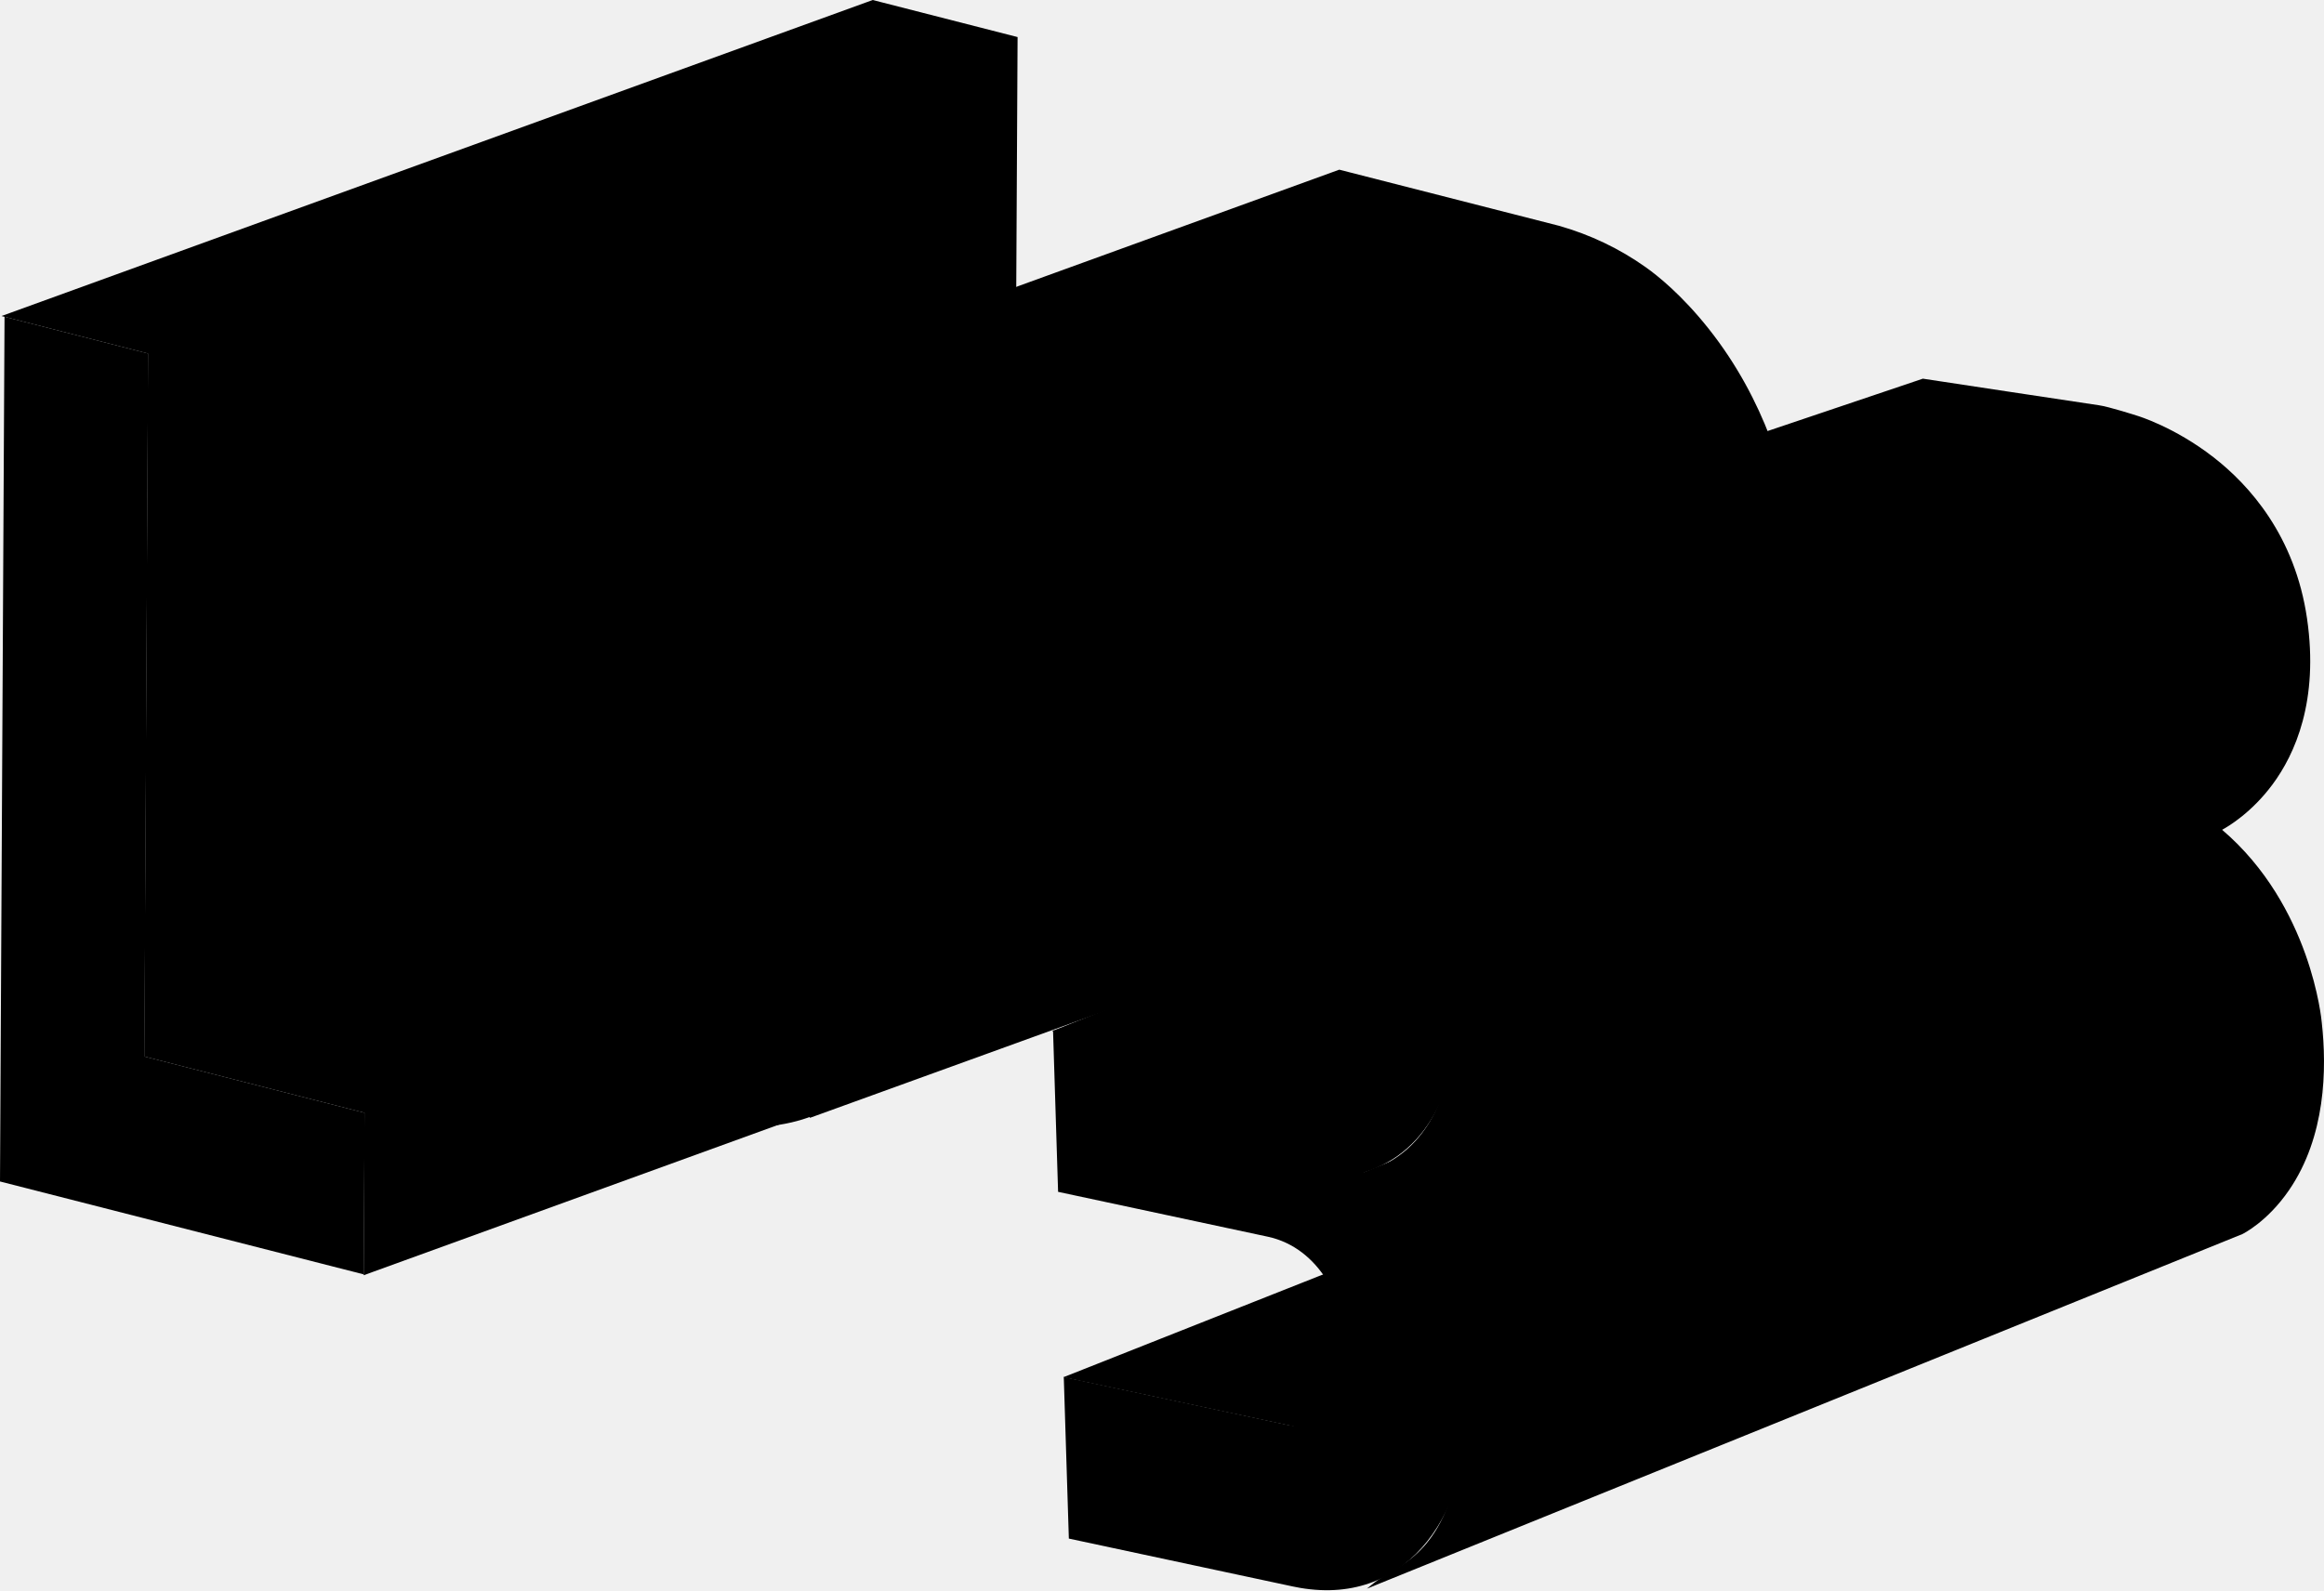
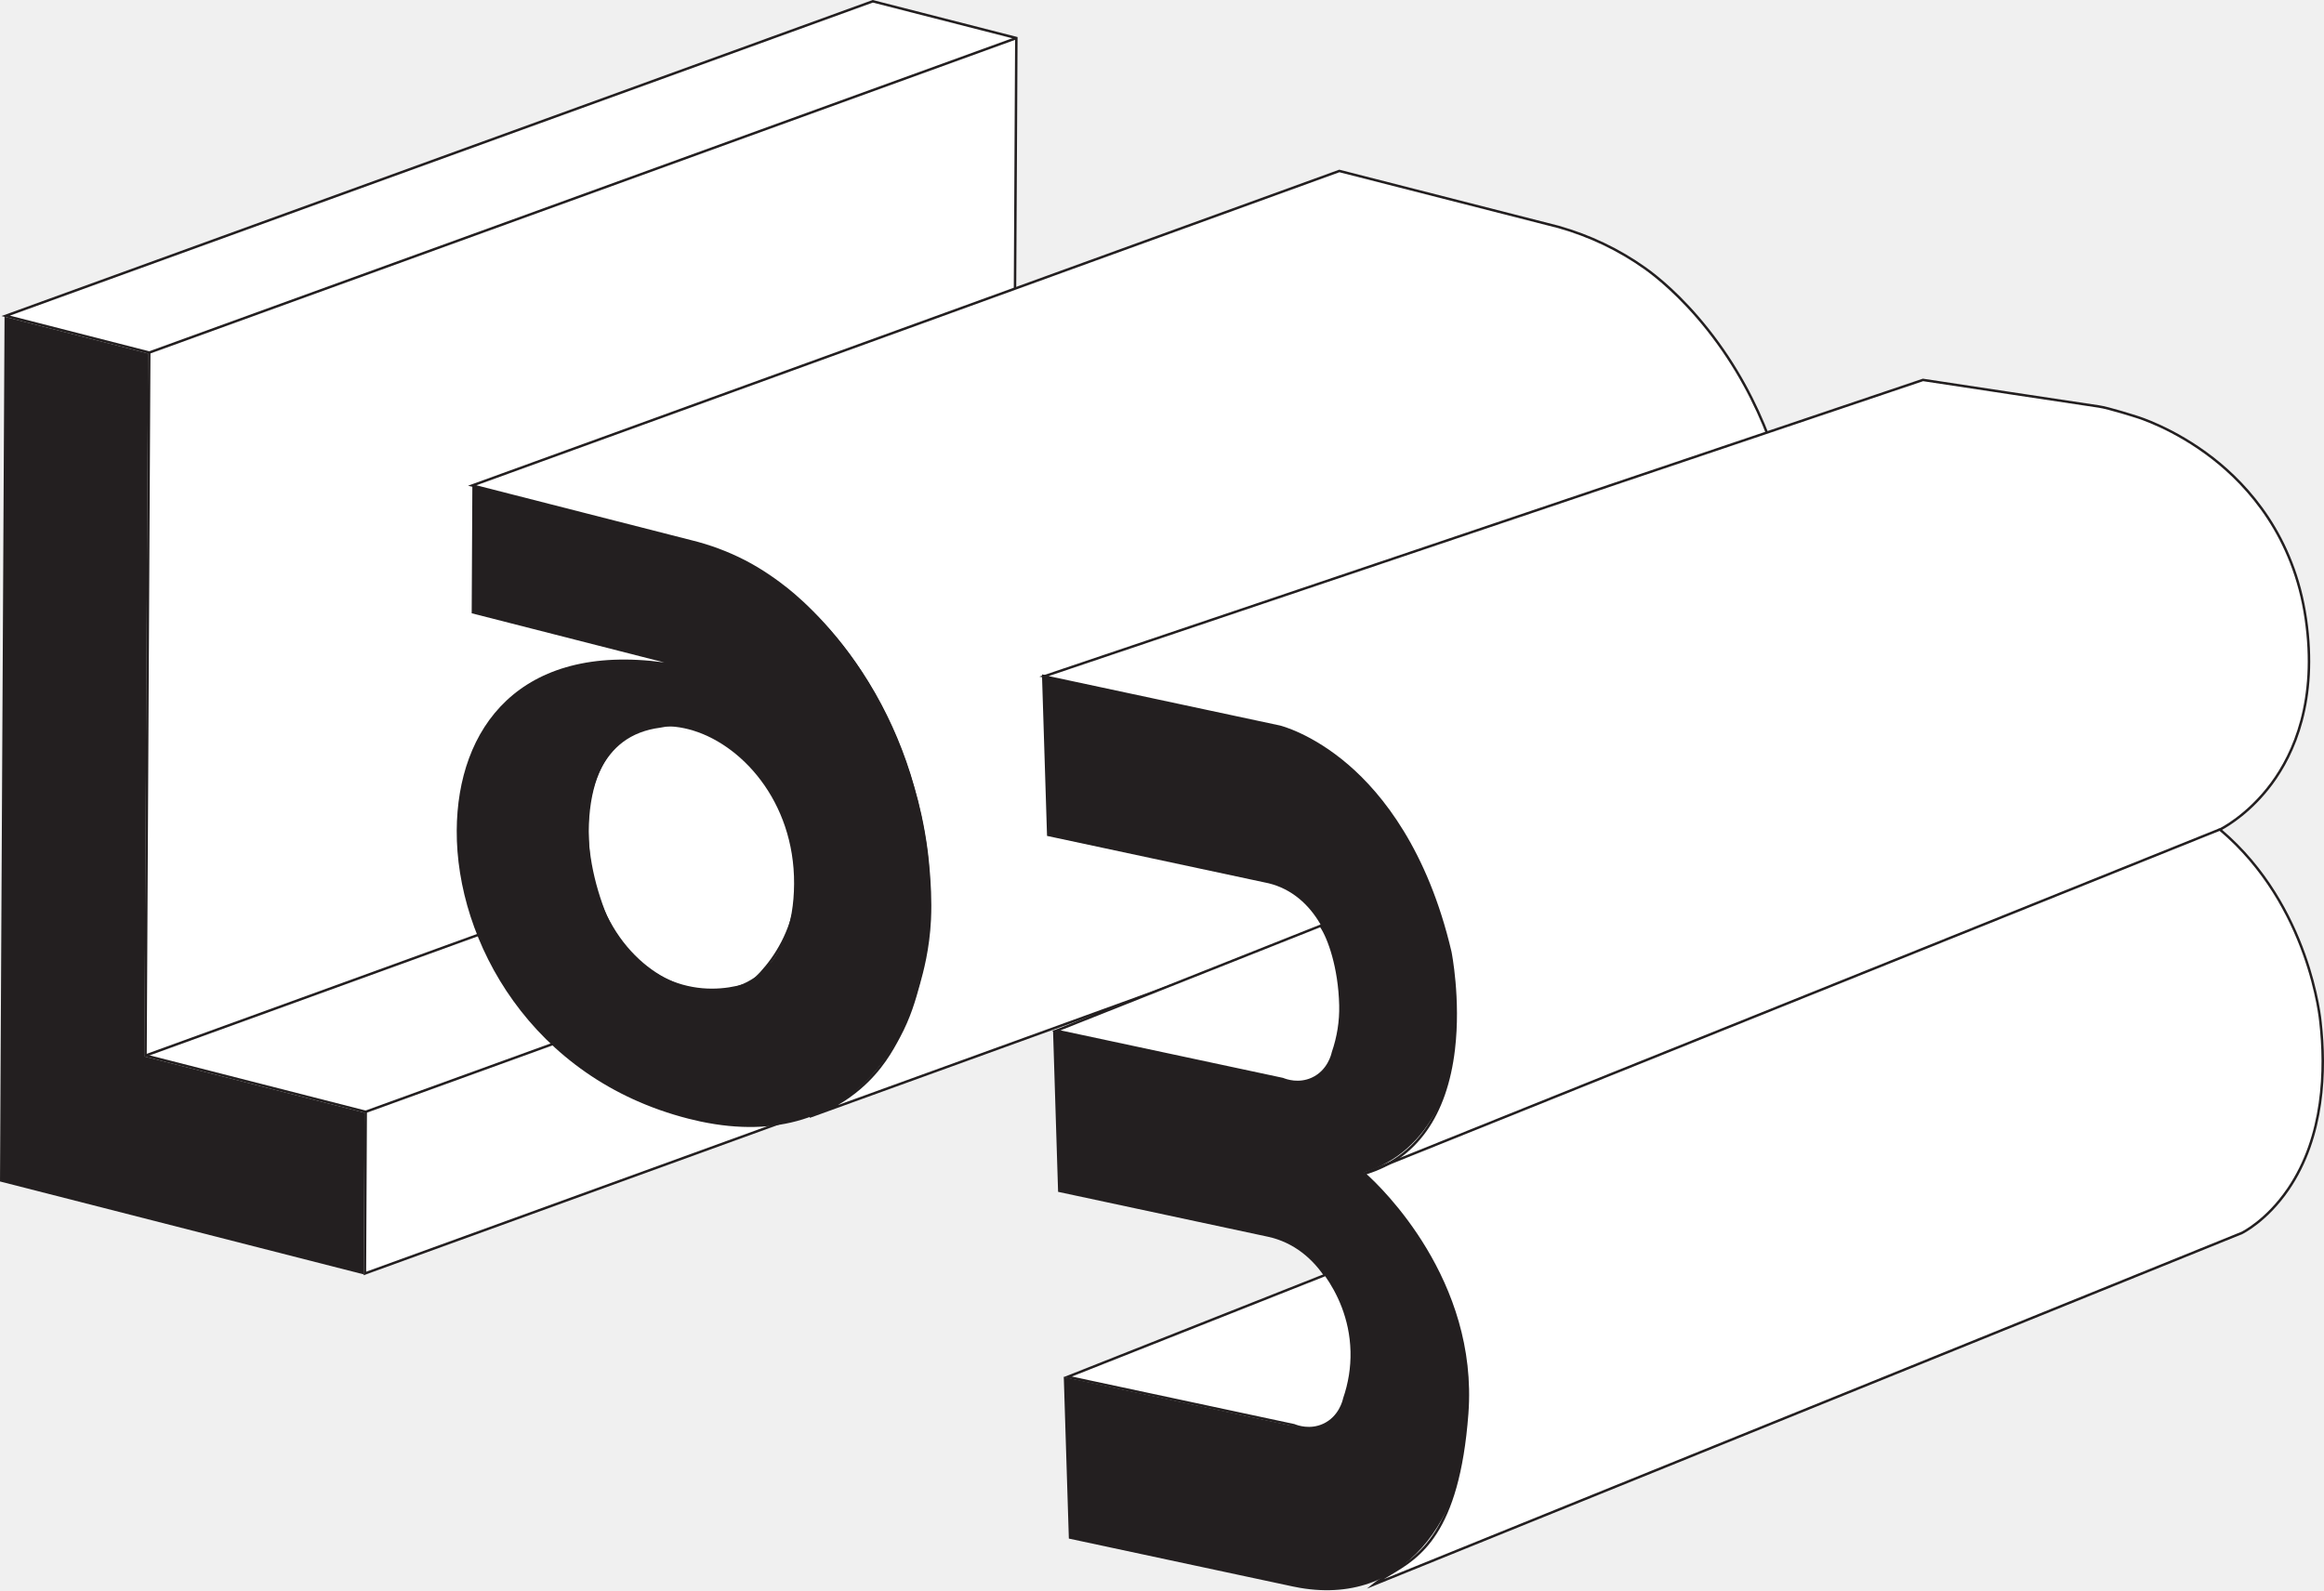
<svg xmlns="http://www.w3.org/2000/svg" id="Layer_2" data-name="Layer 2" viewBox="0 0 8680.3 5941.35">
  <defs>
-     
+     <style>
+       .cls-1 { fill: #231f20; }
+       .cls-2 { fill: #ffffff; }
+     </style>
  </defs>
  <g id="Layer_1-2" data-name="Layer 1">
    <g>
      <g>
        <polygon class="cls-1" points="16.96 1183.41 553.44 1320.72 539.49 3947.23 1362.01 4157.52 1358.69 4761.36 0 4414.19 16.96 1183.41" />
        <g>
          <polygon class="cls-2" points="21.21 1180 557.4 1317.25 543.46 3943.76 1365.97 4154.05 1362.95 4757.95 4601.68 3582.77 4604.7 2978.87 3782.19 2768.58 3796.13 142.06 3259.94 4.82 21.21 1180" />
          <path class="cls-1" d="M1358.31,4764.54l3.04-606.91-822.51-210.29.02-3.59,13.93-2622.92L5.6,1180.76,3259.7,0l541.05,138.49-.02,3.6-13.93,2622.92,822.51,210.29-3.06,610.71-3.02,1.1-3244.94,1177.43ZM548.08,3940.19l822.51,210.29-3.01,600.88,3229.5-1171.83,2.99-597.09-822.52-210.29.02-3.59,13.93-2622.92L3260.18,9.63,36.82,1179.24l525.21,134.44-.02,3.6-13.93,2622.92Z" />
        </g>
        <g>
          <line class="cls-2" x1="557.4" y1="1317.25" x2="3796.13" y2="142.06" />
          <rect class="cls-1" x="454.09" y="725.05" width="3445.35" height="9.21" transform="translate(-118.34 786.25) rotate(-19.94)" />
        </g>
        <g>
          <line class="cls-2" x1="543.46" y1="3943.76" x2="3782.19" y2="2768.58" />
          <rect class="cls-1" x="440.15" y="3351.56" width="3445.35" height="9.22" transform="translate(-1015.22 939.2) rotate(-19.95)" />
        </g>
        <g>
          <line class="cls-2" x1="1365.97" y1="4154.05" x2="4604.7" y2="2978.87" />
          <rect class="cls-1" x="1262.66" y="3561.85" width="3445.35" height="9.22" transform="translate(-1037.08 1231.5) rotate(-19.93)" />
        </g>
      </g>
      <g>
        <g>
          <path class="cls-2" d="M2465.24,2714.18c-68.01,8.79-112.8,33.04-141.66,54.84-142.07,107.39-171.91,363.07-68.55,635.19,9.06,23.98,87.12,220.82,292.46,278.74,115.19,32.49,213.83,5.31,255.9-9.14,37.32-33.2,111.04-108,150.8-228.48,53-160.58,11.2-297.92-4.57-342.73-1.29-14.07-28.36-263.66-237.63-361.01-104.2-48.47-203.36-35.85-246.76-27.42Z" />
          <path class="cls-1" d="M2659.04,3702.96c-35.16,0-73.15-4.37-112.8-15.55-201.52-56.84-281.53-244.51-295.52-281.55-103.71-273.02-75.55-530.42,70.08-640.5,39.32-29.7,87.67-48.45,143.71-55.72,61.11-11.85,153.95-16.62,249.44,27.8,210.61,97.98,238.55,347.07,240.22,364.19,22.86,65.19,53.57,196.23,4.41,345.17-36.73,111.3-102.99,186.77-152.12,230.48l-1.57.91c-37.34,12.83-87.72,24.77-145.85,24.77ZM2548.34,2710.71c-30.99,0-58.96,3.47-82.23,7.99l-.29.05c-54.49,7.05-101.42,25.2-139.48,53.95-142.33,107.59-169.26,360.71-67.02,629.88,13.72,36.33,92.15,220.31,289.41,275.94,102.41,28.89,193.56,11.28,252.28-8.76,48.2-43.05,112.88-117.03,148.8-225.87,48.44-146.75,17.95-275.86-4.54-339.76l-.24-1.11c-.97-10.58-26.21-260.13-234.99-357.26-57-26.51-113.07-35.07-161.71-35.07Z" />
        </g>
        <g>
          <g>
            <path class="cls-2" d="M1763.79,1813.92l818.46,209.08c51.59,12.66,121.27,34.53,198.02,73.96,24.51,12.6,84.94,45.07,159.79,104.86,34.6,27.65,190.86,155.82,324.58,389.49,45.65,79.76,102.88,196.64,145.29,347.84,9.61,32.74,18.75,67.79,26.94,105.03,8.89,40.39,17.23,85.91,23.71,135.85,0,0,4.51,34.79,8.29,84.12,2.7,35.28,7.35,100.1,3.89,171.48-5.27,108.73-27.63,191.49-40.83,239.27-17.05,61.71-34.27,124.06-74.9,199.75-27.03,50.37-66.45,122.21-144.82,189.76-64.94,55.98-132.85,88.52-188.57,107.71,1089.36-394.6,2178.74-789.2,3268.1-1183.8,79.15-37.74,134.39-82.19,169.34-114.88,114.29-106.94,161.09-228.26,189.89-305.39,28.5-76.34,42.4-143.26,49.72-190.96,20.47-181.45,6.53-330.33-9.65-430.76-18.4-114.19-81.27-423.45-312.52-715.02-111.61-140.72-211.36-212.91-234.25-229.15-123.98-87.99-243.24-131.68-323.3-154.33-272.82-69.69-545.64-139.39-818.46-209.08L1763.79,1813.92Z" />
            <path class="cls-1" d="M3025.15,4176.48l-3.07-8.69,17.93-6.49c62.67-23.84,119.52-57.55,169.2-100.38,79.34-68.38,118.11-140.64,143.77-188.45,40.37-75.21,57.72-138.01,74.5-198.75,12.35-44.71,35.33-127.84,40.68-238.32,3.57-73.52-1.65-141.76-3.88-170.9-3.72-48.63-8.22-83.53-8.26-83.88-5.87-45.26-13.82-90.83-23.64-135.45-7.69-34.96-16.73-70.2-26.86-104.72-34.21-121.99-82.95-238.67-144.86-346.84-123.47-215.75-267.33-343.34-323.46-388.18-36.22-28.93-93.21-70.53-159.02-104.37-62.38-32.05-128.67-56.81-197.01-73.59l-832.98-212.79,3254.11-1180.75,819.83,209.43c117.42,33.23,226.67,85.38,324.82,155.04,45.05,31.97,135.51,104.36,235.2,230.04,216.07,272.44,289.14,566.26,313.46,717.15,22.8,141.47,26.06,286.82,9.68,432-10.08,65.63-26.89,130.19-49.99,192.05-27.55,73.79-73.66,197.3-191.06,307.15-49.71,46.51-107.08,85.43-170.5,115.68l-3250.5,1177.45c-5.97,2.27-12.01,4.46-18.08,6.55ZM1779.41,1813.16l803.98,205.38c69,16.94,135.96,41.94,198.99,74.32,66.49,34.19,124.01,76.17,160.56,105.37,56.54,45.17,201.45,173.67,325.7,390.8,62.29,108.84,111.32,226.22,145.72,348.89,10.18,34.67,19.27,70.11,27.01,105.28,9.88,44.88,17.88,90.72,23.78,136.24.04.35,4.57,35.48,8.31,84.37,2.24,29.31,7.49,97.95,3.9,172.05-5.41,111.5-28.55,195.27-40.99,240.27-16.93,61.28-34.42,124.58-75.28,200.7-25.98,48.41-65.23,121.57-145.87,191.07-26.59,22.92-55.19,43.27-85.61,60.94l3160.57-1144.85c62.16-29.66,118.74-68.05,167.76-113.92,115.82-108.37,161.46-230.6,188.72-303.64,22.88-61.28,39.53-125.22,49.49-190.05,16.26-144.17,13.02-288.68-9.65-429.32-24.18-150.01-96.8-442.09-311.58-712.89-102.67-129.45-197.36-202.75-233.31-228.26-97.29-69.05-205.59-120.75-321.89-153.66l-816.97-208.7L1779.41,1813.16Z" />
          </g>
          <path class="cls-1" d="M2583.01,2024.29c563.98,144.22,894.85,799.04,892.1,1338.9-2.59,493.62-274.05,951.24-859.66,826.77-14.5-3.08-29.21-6.54-44.1-10.35-588-150.05-867.62-664.31-865.44-1076.44,1.98-383.16,234.52-702.25,775.04-628.2l-719.16-183.66,2.47-476.17,818.75,209.14ZM2965.98,3302.24c1.63-309.45-200.2-528.2-394.76-577.79-5.02-1.28-10.03-2.46-15.04-3.53-181.42-38.54-355.3,69.99-357.13,385.35-1.59,323.78,184.21,533.76,375,582.55,4.81,1.22,9.62,2.34,14.43,3.36,189.94,40.37,375.84-78.72,377.49-389.94" />
        </g>
      </g>
      <g>
        <g>
          <path class="cls-1" d="M3891.85,2519.51l848.16,181.25c421.88,90.44,691.86,606.4,705.23,1042.98,9.32,294.67-99.32,559.07-350.98,636.64,260.97,221.71,383.52,540.51,392.54,830.15,13.38,427.37-218.49,793.06-631.73,721.9-8.94-1.54-17.99-3.29-27.11-5.25l-835.76-178.77-18.91-603.63,836.05,178.84c3.39.72,6.71,1.37,10.02,1.94,151.19,26.04,220.26-112.02,215.12-275.45-5.53-181.62-104.76-387.92-299.59-429.66l-782.84-167.54-18.91-603.61,783.14,167.59c4.05.87,8.02,1.63,11.97,2.31,186.57,32.13,273.87-140.2,268.18-327.52-5.52-176.64-95.91-361.86-274.18-395.04l-811.51-173.53-18.91-603.61Z" />
          <g>
            <path class="cls-2" d="M3899.48,2527.05l880.13,188.03s465.48,108.92,637.39,841.73c0,0,141.5,695.19-321.63,828.24,0,0,425.32,356.27,384.63,896.71-40.69,540.43-247.06,556.57-347.58,637.84l3241.24-1313.14s362.52-172.36,293.55-787.1c0,0-35.19-433.51-375.6-720.03,0,0,407.27-194.27,320.69-788.08-86.57-593.82-630.58-753.41-630.58-753.41,0,0-105.46-33.97-143-39.2-37.54-5.22-656.18-99.15-656.18-99.15l-3283.06,1107.57Z" />
            <path class="cls-1" d="M5105.41,5935.5l24.11-19.5c17.39-14.06,37.98-26.25,59.79-39.16,106.56-63.07,252.51-149.46,286.09-595.44,40.03-531.77-378.76-889.28-382.99-892.83l-6.64-5.57,8.33-2.39c236.73-68.01,310.75-287.64,331.16-459.91,22.22-187.54-12.42-361.24-12.77-362.98-88.41-376.87-256.09-584.71-381.19-692.69-135.48-116.95-251.58-145.2-252.74-145.47l-896.45-191.51,3300.02-1113.29,1.1.17c6.19.94,619.04,93.98,656.13,99.14,37.51,5.22,139.46,37.98,143.78,39.38,1.25.36,138.41,41.42,284.24,154.77,134.63,104.64,304.55,294.09,349.49,602.36,44.95,308.3-45.2,507.4-128.74,620.13-77.81,105.01-164.65,156.7-188.31,169.54,333.13,284.53,371.63,714.41,371.98,718.74,19.74,175.91,14.66,427.63-121.7,627.05-81.76,119.58-173.55,164.15-174.47,164.59l-3270.23,1324.89ZM5104.67,4387.09c52.99,47.6,417.58,394.74,379.92,895-33.94,450.77-182.27,538.57-290.58,602.68-8.55,5.06-16.91,10.01-24.94,14.99l3202.86-1297.59c.65-.32,90.55-44.1,170.91-161.86,134.44-197.02,139.35-446.15,119.8-620.46-.36-4.45-39.03-435.09-373.99-717.02l-5.47-4.6,6.45-3.08c1.01-.49,102.13-49.71,191.39-170.34,82.35-111.3,171.19-307.99,126.73-612.91-44.48-305.08-212.56-492.6-345.74-596.2-144.48-112.38-280.23-153.06-281.58-153.46-1.17-.37-105.62-33.94-142.34-39.06-36.39-5.06-625.52-94.5-655.13-98.99l-3266.1,1101.85,863.72,184.52c1.26.29,119.14,28.87,256.27,147.08,126.3,108.87,295.55,318.36,384.64,698.11.38,1.88,35.29,176.84,12.95,365.82-29.28,247.61-143.24,408.37-329.76,465.51Z" />
          </g>
          <rect class="cls-1" x="4970.92" y="3737.58" width="3445.15" height="9.21" transform="translate(-912.85 2767.35) rotate(-21.91)" />
        </g>
        <g>
          <path class="cls-2" d="M3987.66,5144.28l963.83-381.63c30.42,42.73,94.11,145,97.36,286.95,1.68,73.64-13.44,134.29-27.77,175.72-1.34,6.59-15.58,70.65-77.93,98.75-52.69,23.76-101.18,4.44-109.42.99-282.03-60.26-564.05-120.52-846.08-180.78Z" />
          <path class="cls-1" d="M4888.46,5340.32c-27.04,0-48.24-7.55-56.5-11.01l-860.15-183.7,981.35-388.56,2.09,2.94c43.17,60.63,95.25,160.08,98.22,289.52,1.37,59.95-8.06,119.62-28.02,177.33-1.34,6.82-16.39,72.59-80.39,101.44-20.01,9.02-39.47,12.04-56.59,12.04ZM4003.52,5142.96l831.18,177.59c13.43,5.53,58.35,21.05,106.56-.69,59.82-26.96,73.9-88.53,75.31-95.46,19.76-57.26,29.02-115.84,27.68-174.7-2.87-125.03-52.44-221.61-94.43-281.44l-946.3,374.69Z" />
        </g>
        <g>
          <path class="cls-2" d="M3945.37,3850.92l987.43-392.09c30.42,42.73,70.51,155.46,73.77,297.42,1.68,73.64-13.44,134.29-27.77,175.72-1.34,6.59-15.58,70.65-77.93,98.75-52.69,23.76-101.18,4.44-109.42.99-282.03-60.26-564.05-120.52-846.08-180.78Z" />
          <path class="cls-1" d="M4846.17,4046.96c-27.04,0-48.24-7.56-56.5-11.01l-860.13-183.7,1004.92-399.03,2.09,2.94c28.14,39.53,71.23,152.03,74.62,299.98,1.37,59.97-8.06,119.63-28.02,177.33-1.34,6.82-16.38,72.59-80.39,101.44-20,9.02-39.47,12.05-56.59,12.05ZM3961.2,3849.59l831.21,177.6c13.43,5.53,58.36,21.06,106.56-.69,59.83-26.96,73.9-88.53,75.31-95.47,19.76-57.25,29.02-115.83,27.67-174.7-3.26-142.3-43.4-250.82-70.87-291.88l-969.89,385.13Z" />
        </g>
      </g>
    </g>
  </g>
</svg>
